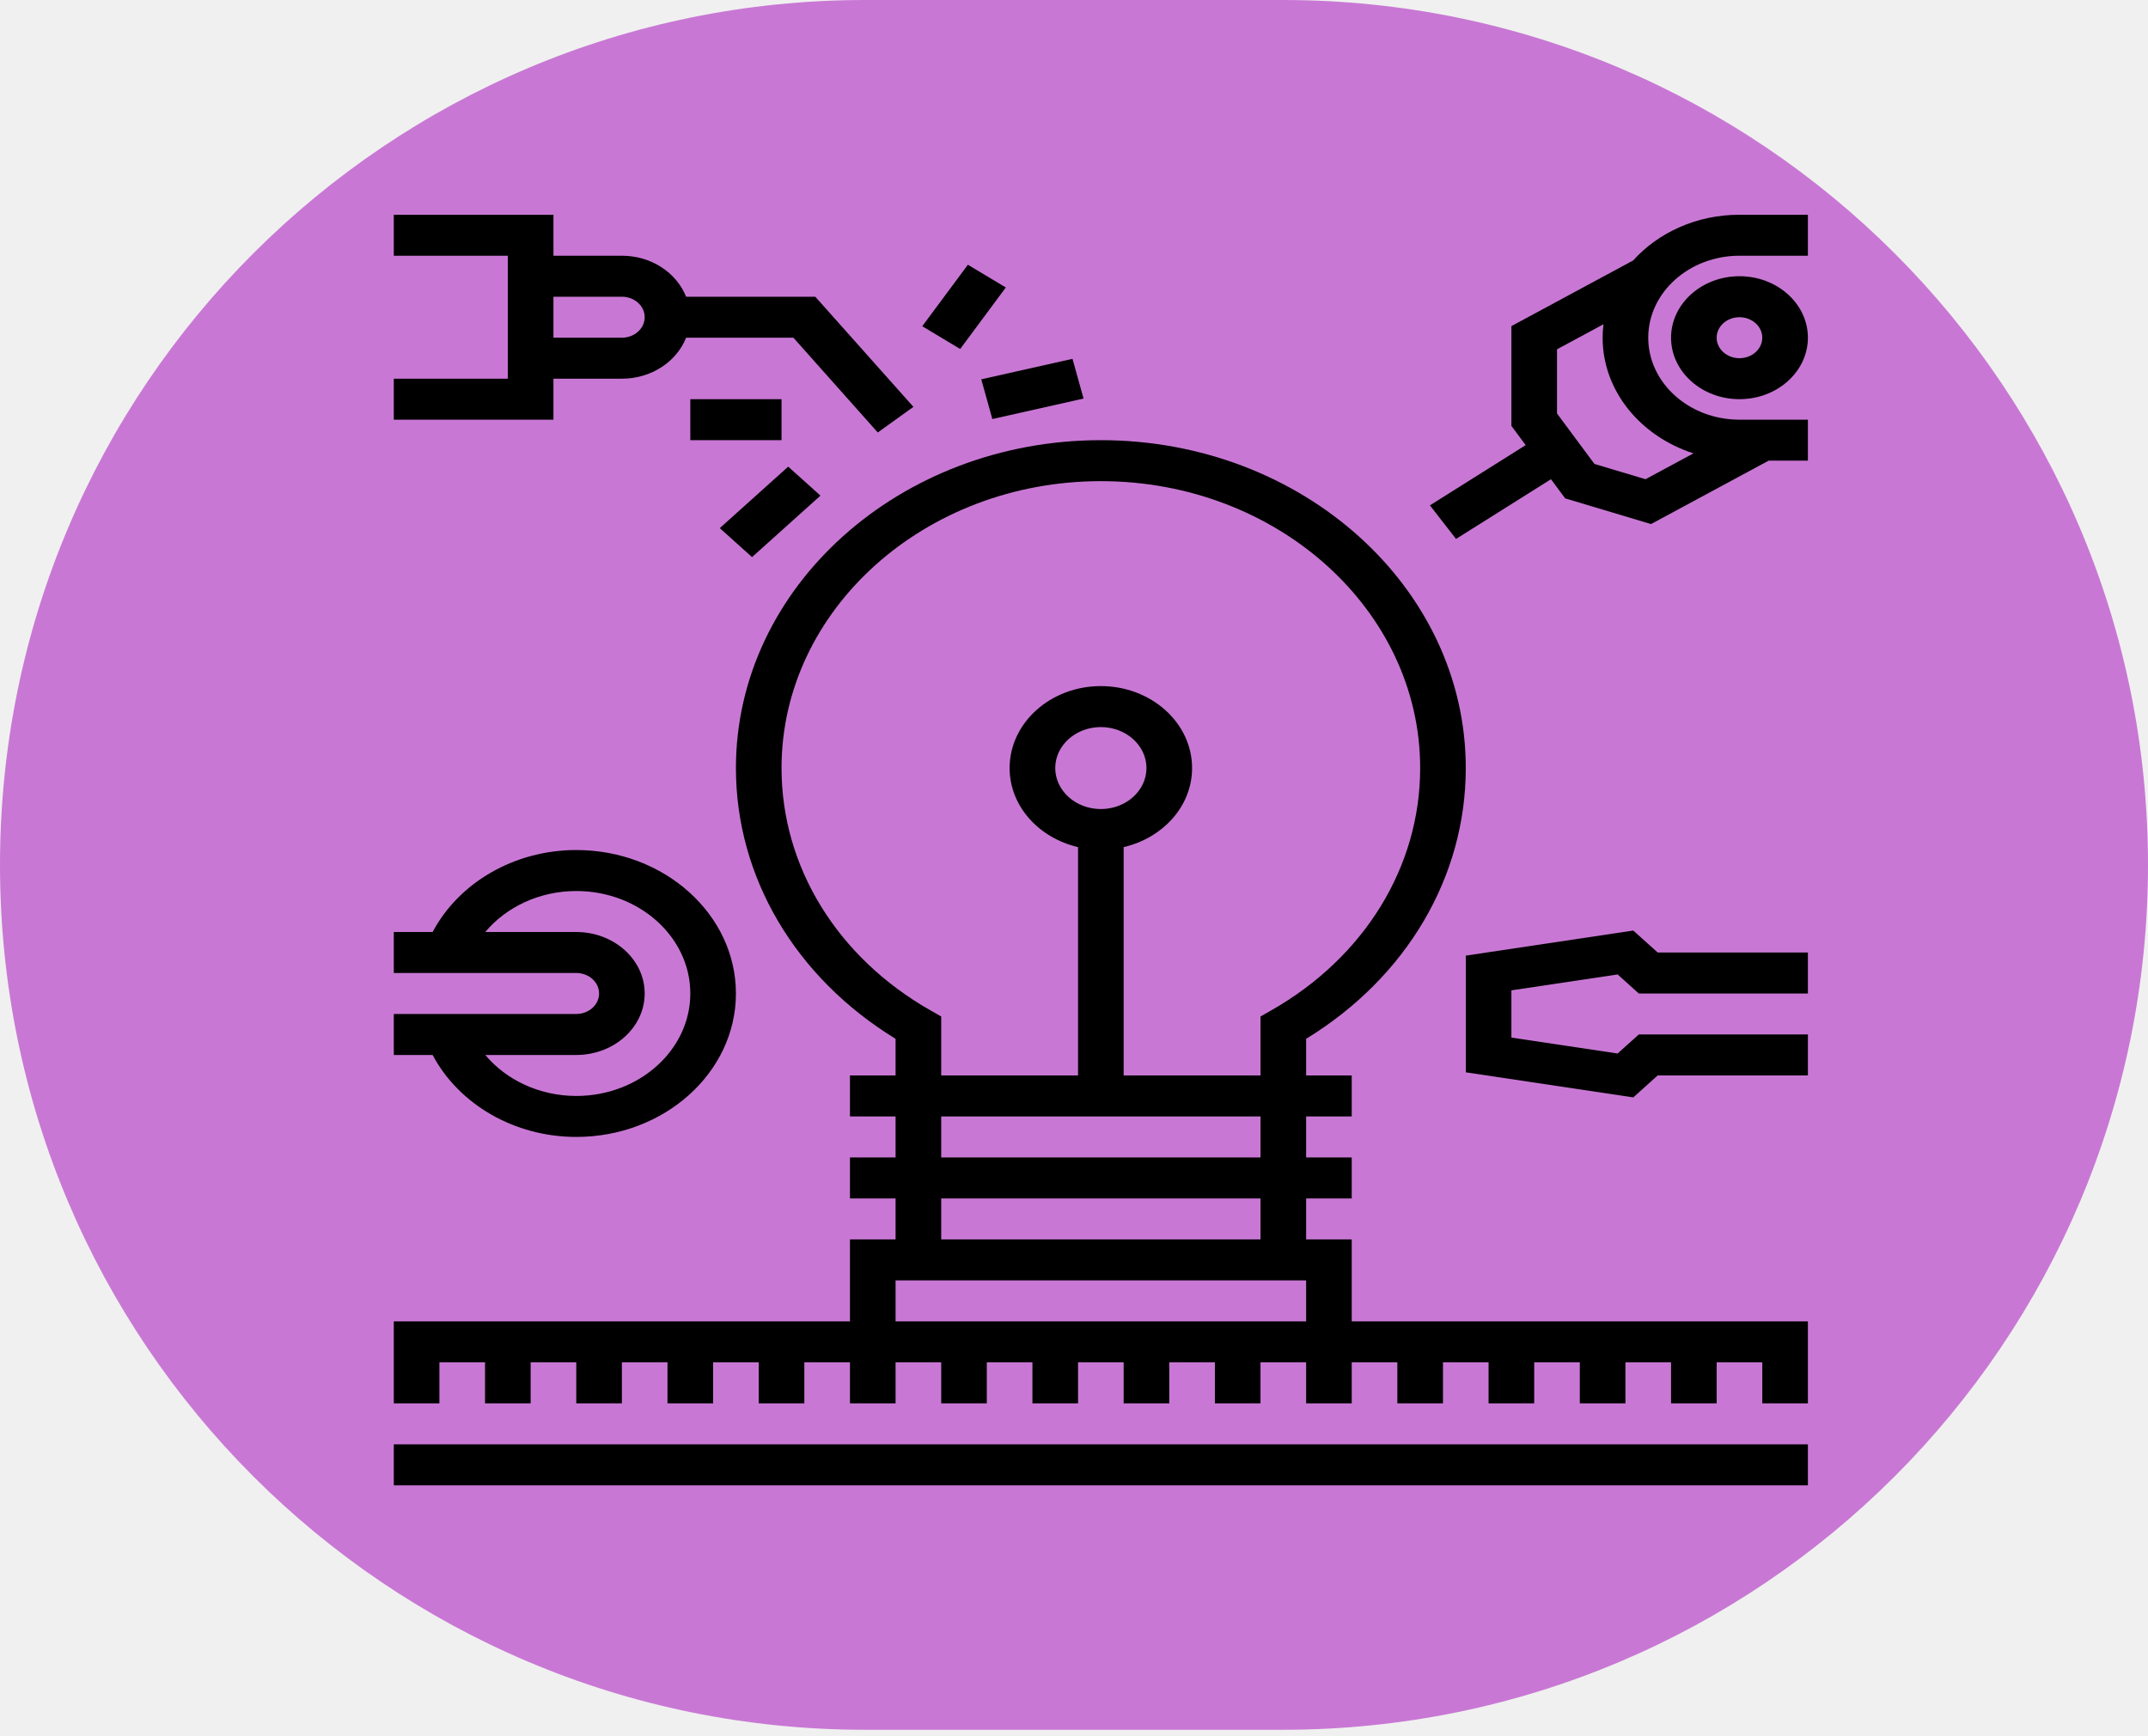
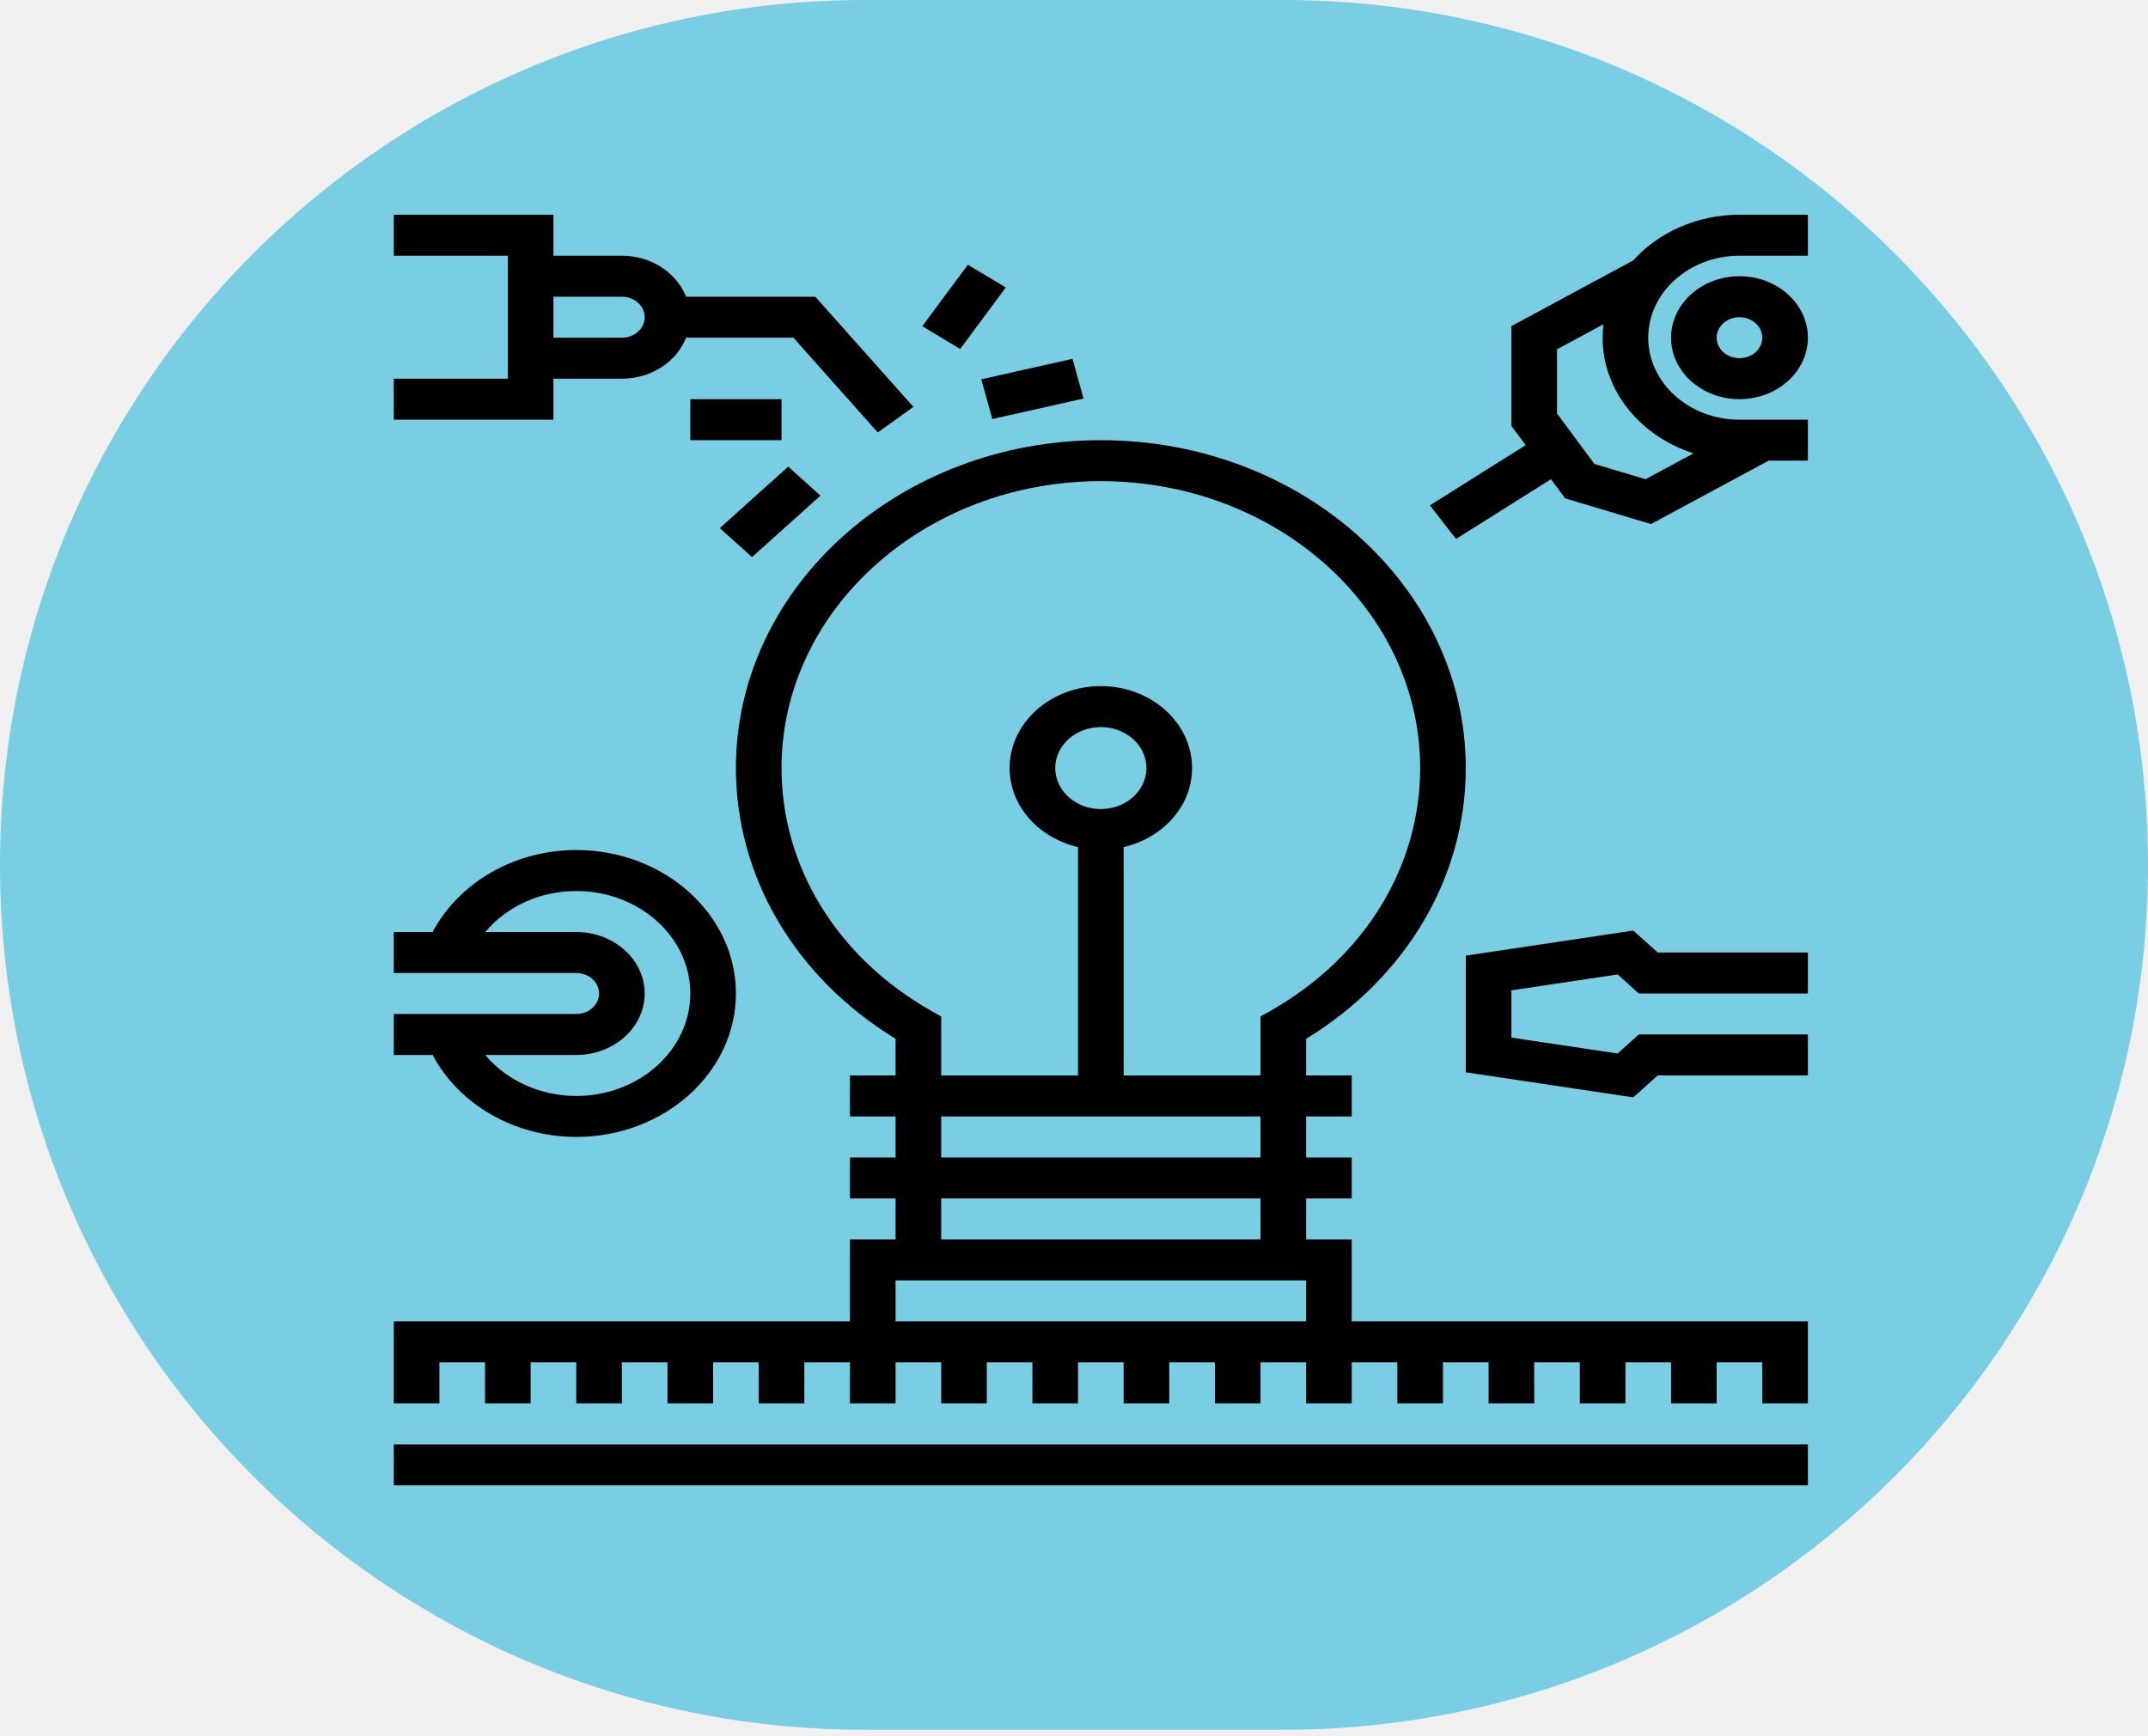
<svg xmlns="http://www.w3.org/2000/svg" width="120" height="97" viewBox="0 0 120 97" fill="none">
-   <rect width="120" height="96.661" rx="48.33" fill="#A000B9" fill-opacity="0.5" />
+   <rect width="120" height="96.661" rx="48.33" fill="#04ADD7" fill-opacity="0.5" />
  <g clip-path="url(#clip0_772_4)">
    <path d="M101 80.71H22V83H101V80.71Z" fill="black" />
    <path d="M75.516 69.258H72.968V66.968H75.516V64.677H72.968V62.387H75.516V60.097H72.968V58.049C78.567 54.623 81.887 49.013 81.887 42.919C81.887 32.817 72.741 24.597 61.5 24.597C50.259 24.597 41.113 32.817 41.113 42.919C41.113 49.013 44.434 54.623 50.032 58.049V60.097H47.484V62.387H50.032V64.677H47.484V66.968H50.032V69.258H47.484V73.839H22V74.984V76.129V78.419H24.548V76.129H27.097V78.419H29.645V76.129H32.194V78.419H34.742V76.129H37.29V78.419H39.839V76.129H42.387V78.419H44.935V76.129H47.484V78.419H50.032V76.129H52.581V78.419H55.129V76.129H57.677V78.419H60.226V76.129H62.774V78.419H65.323V76.129H67.871V78.419H70.419V76.129H72.968V78.419H75.516V76.129H78.064V78.419H80.613V76.129H83.161V78.419H85.71V76.129H88.258V78.419H90.806V76.129H93.355V78.419H95.903V76.129H98.452V78.419H101V76.129V74.984V73.839H75.516V69.258ZM43.661 42.919C43.661 34.079 51.663 26.887 61.5 26.887C71.337 26.887 79.339 34.079 79.339 42.919C79.339 48.435 76.227 53.499 71.012 56.464L70.419 56.801V60.097H62.774V47.337C64.967 46.825 66.597 45.048 66.597 42.919C66.597 40.393 64.311 38.339 61.5 38.339C58.689 38.339 56.403 40.393 56.403 42.919C56.403 45.048 58.033 46.825 60.226 47.337V60.097H52.581V56.801L51.988 56.464C46.773 53.499 43.661 48.435 43.661 42.919ZM52.581 64.677V62.387H70.419V64.677H52.581ZM70.419 66.968V69.258H52.581V66.968H70.419ZM61.5 45.21C60.095 45.21 58.952 44.182 58.952 42.919C58.952 41.656 60.095 40.629 61.5 40.629C62.905 40.629 64.048 41.656 64.048 42.919C64.048 44.182 62.905 45.21 61.5 45.21ZM72.968 73.839H50.032V71.548H72.968V73.839Z" fill="black" />
    <path d="M97.177 12C94.779 12 92.639 12.999 91.237 14.555L84.436 18.223V23.799L85.233 24.874L79.883 28.239L81.343 30.116L86.646 26.779L87.44 27.849L92.234 29.285L98.805 25.742H101V23.452H97.177C94.367 23.452 92.081 21.397 92.081 18.871C92.081 16.345 94.367 14.29 97.177 14.29H101V12H97.177ZM94.607 25.334L91.927 26.779L89.075 25.925L86.984 23.105V19.519L89.581 18.119C89.55 18.366 89.532 18.617 89.532 18.871C89.532 21.848 91.654 24.383 94.607 25.334Z" fill="black" />
    <path d="M93.355 18.871C93.355 20.765 95.07 22.306 97.177 22.306C99.285 22.306 101 20.765 101 18.871C101 16.977 99.285 15.435 97.177 15.435C95.07 15.435 93.355 16.977 93.355 18.871ZM98.451 18.871C98.451 19.503 97.881 20.016 97.177 20.016C96.474 20.016 95.903 19.503 95.903 18.871C95.903 18.239 96.474 17.726 97.177 17.726C97.881 17.726 98.451 18.239 98.451 18.871Z" fill="black" />
    <path d="M30.919 21.161H34.742C36.401 21.161 37.803 20.201 38.33 18.871H44.324L49.037 24.167L51.029 22.736L45.547 16.581H38.329C37.803 15.251 36.401 14.29 34.742 14.29H30.919V12H22V14.29H28.371V21.161H22V23.452H30.919V21.161ZM30.919 16.581H34.742C35.445 16.581 36.016 17.094 36.016 17.726C36.016 18.358 35.445 18.871 34.742 18.871H30.919V16.581Z" fill="black" />
    <path d="M55.438 23.416L60.534 22.271L59.916 20.051L54.82 21.196L55.438 23.416Z" fill="black" />
    <path d="M56.191 16.064L54.071 14.794L51.522 18.23L53.642 19.501L56.191 16.064Z" fill="black" />
    <path d="M45.836 27.696L44.034 26.076L40.211 29.512L42.013 31.131L45.836 27.696Z" fill="black" />
    <path d="M43.661 22.307H38.565V24.597H43.661V22.307Z" fill="black" />
    <path d="M32.194 63.532C37.111 63.532 41.113 59.935 41.113 55.516C41.113 51.097 37.111 47.5 32.194 47.5C28.741 47.5 25.635 49.317 24.169 52.081H22V54.371H32.194C32.897 54.371 33.468 54.884 33.468 55.516C33.468 56.148 32.897 56.661 32.194 56.661H22V58.952H24.169C25.635 61.715 28.741 63.532 32.194 63.532ZM32.194 58.952C34.301 58.952 36.016 57.41 36.016 55.516C36.016 53.622 34.301 52.081 32.194 52.081H27.11C28.292 50.667 30.163 49.79 32.194 49.79C35.706 49.79 38.565 52.359 38.565 55.516C38.565 58.673 35.706 61.242 32.194 61.242C30.163 61.242 28.292 60.365 27.11 58.952H32.194Z" fill="black" />
    <path d="M91.244 51.999L81.887 53.401V59.921L91.244 61.323L92.608 60.096H101V57.806H91.553L90.37 58.87L84.436 57.981V55.341L90.37 54.452L91.553 55.516H101V53.225H92.608L91.244 51.999Z" fill="black" />
  </g>
  <defs>
    <clipPath id="clip0_772_4">
      <rect width="79" height="71" fill="white" transform="translate(22 12)" />
    </clipPath>
  </defs>
</svg>
